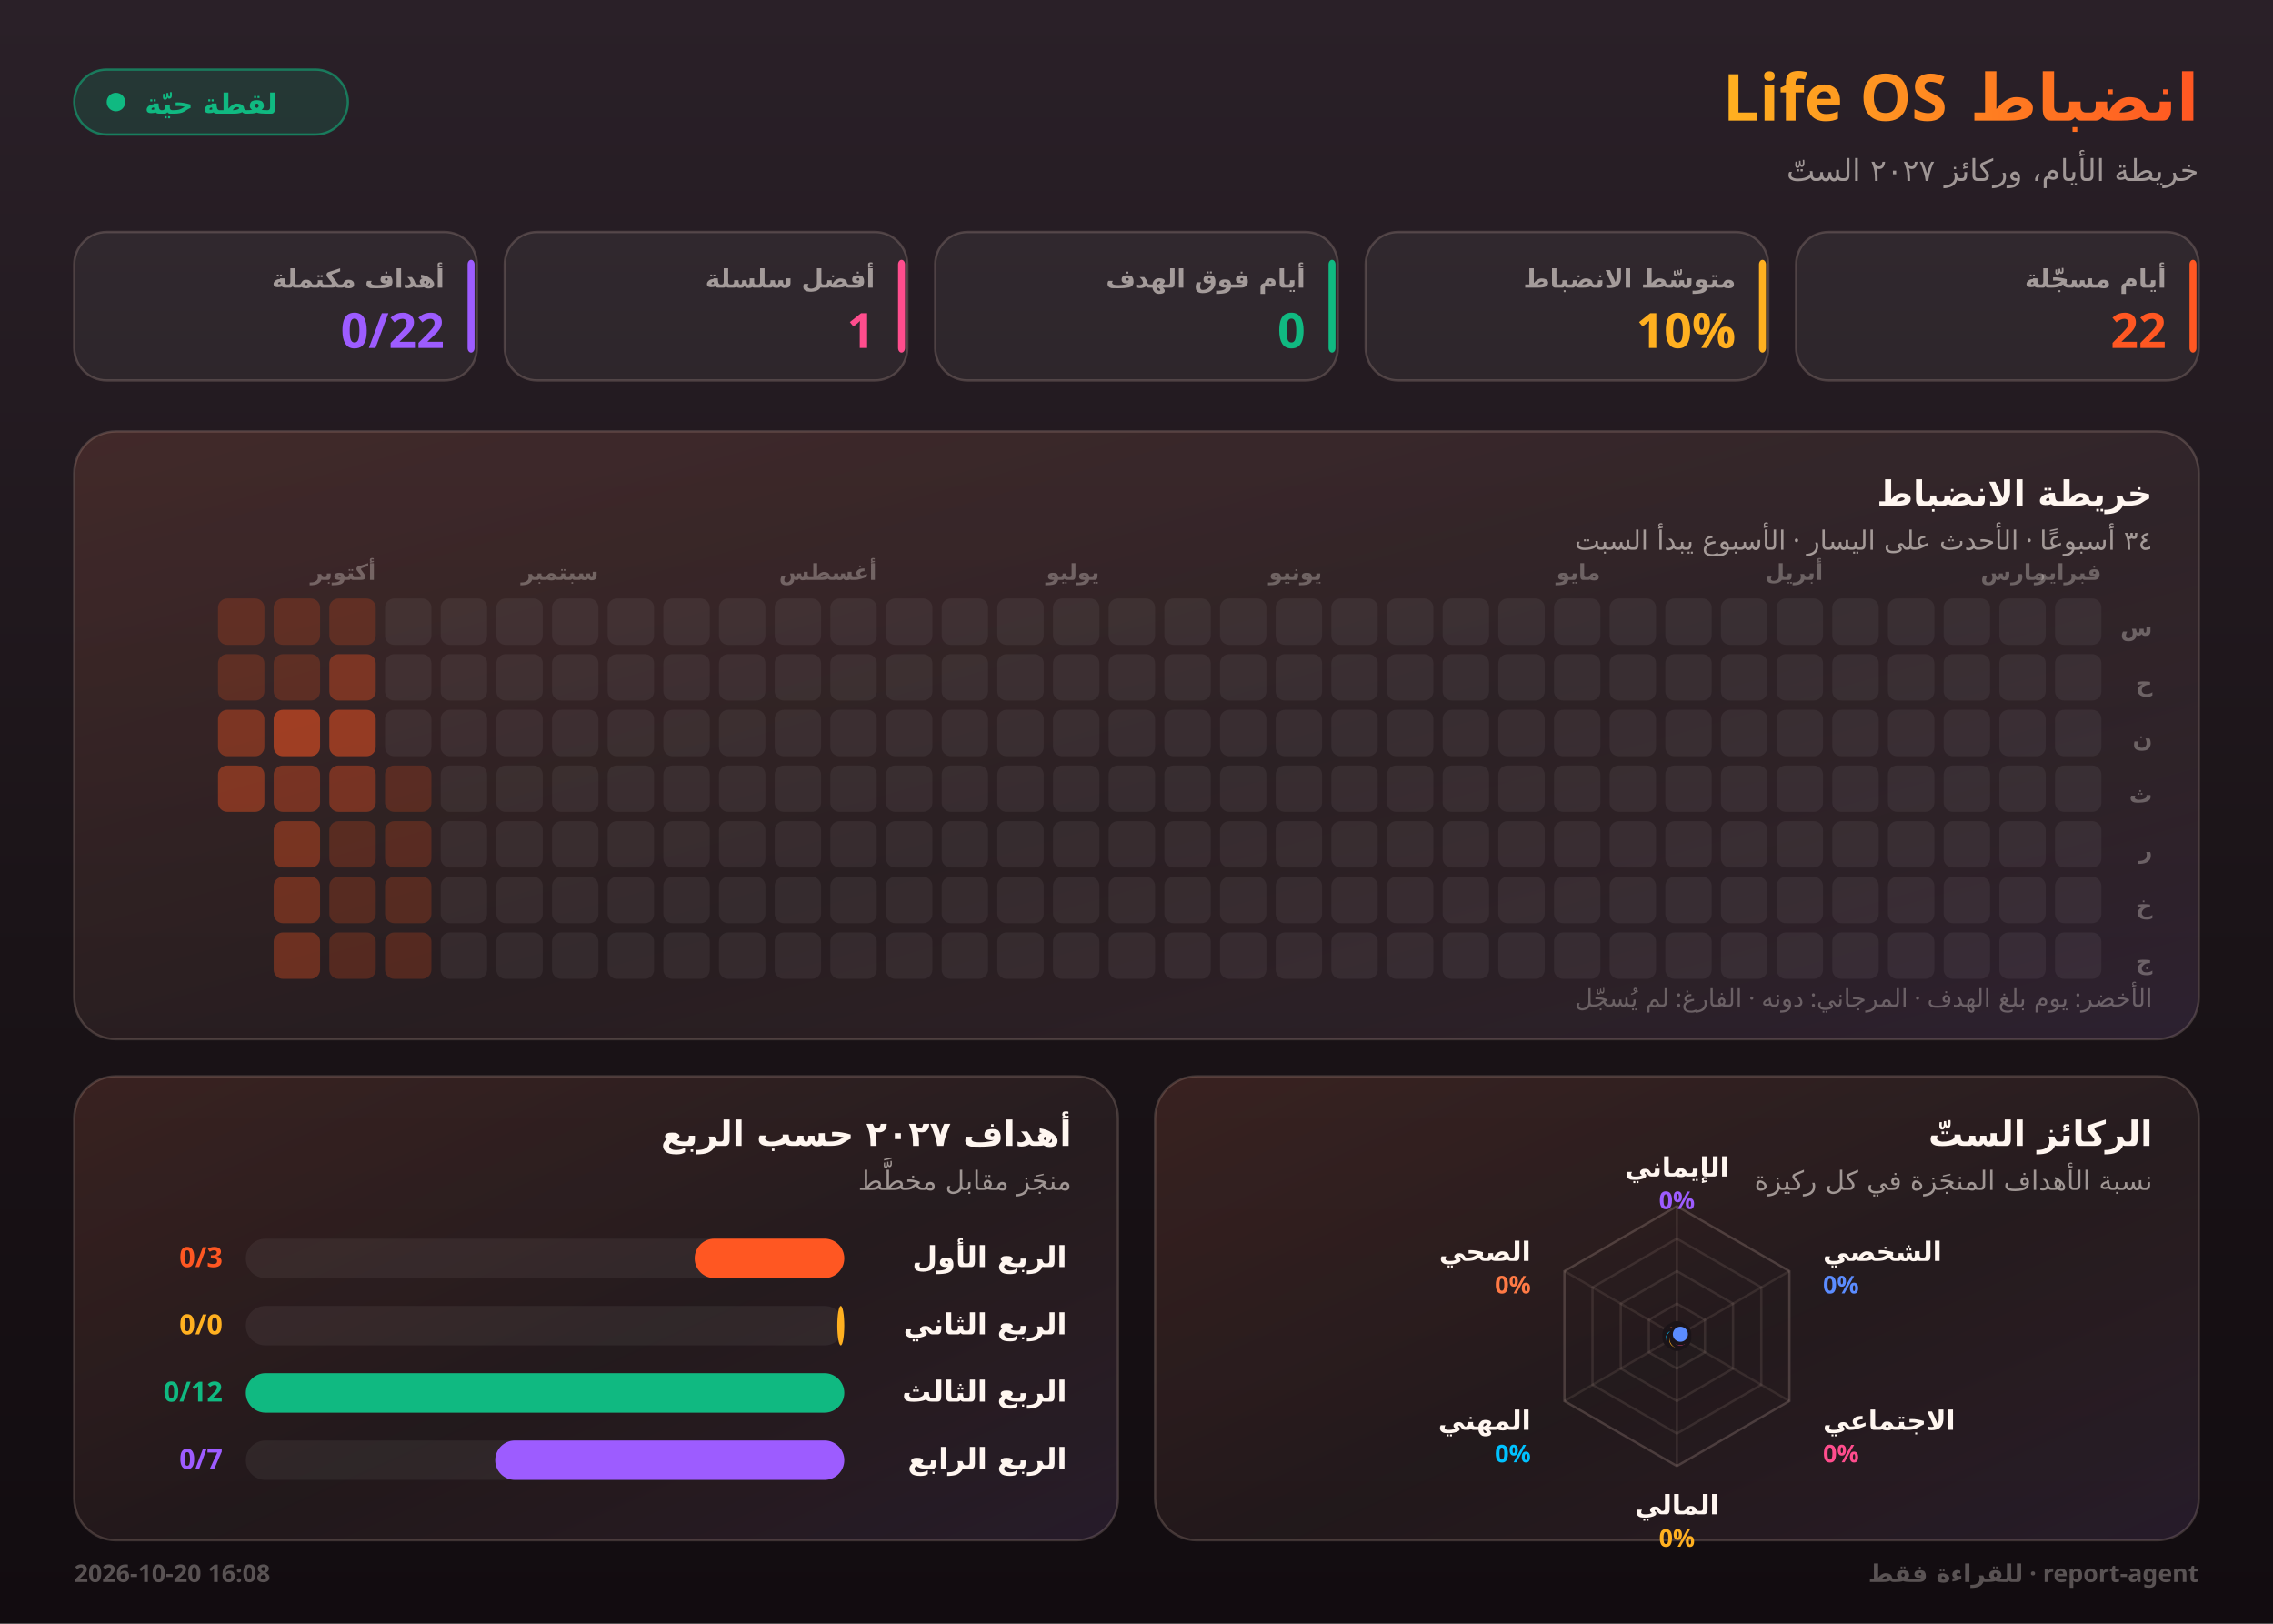
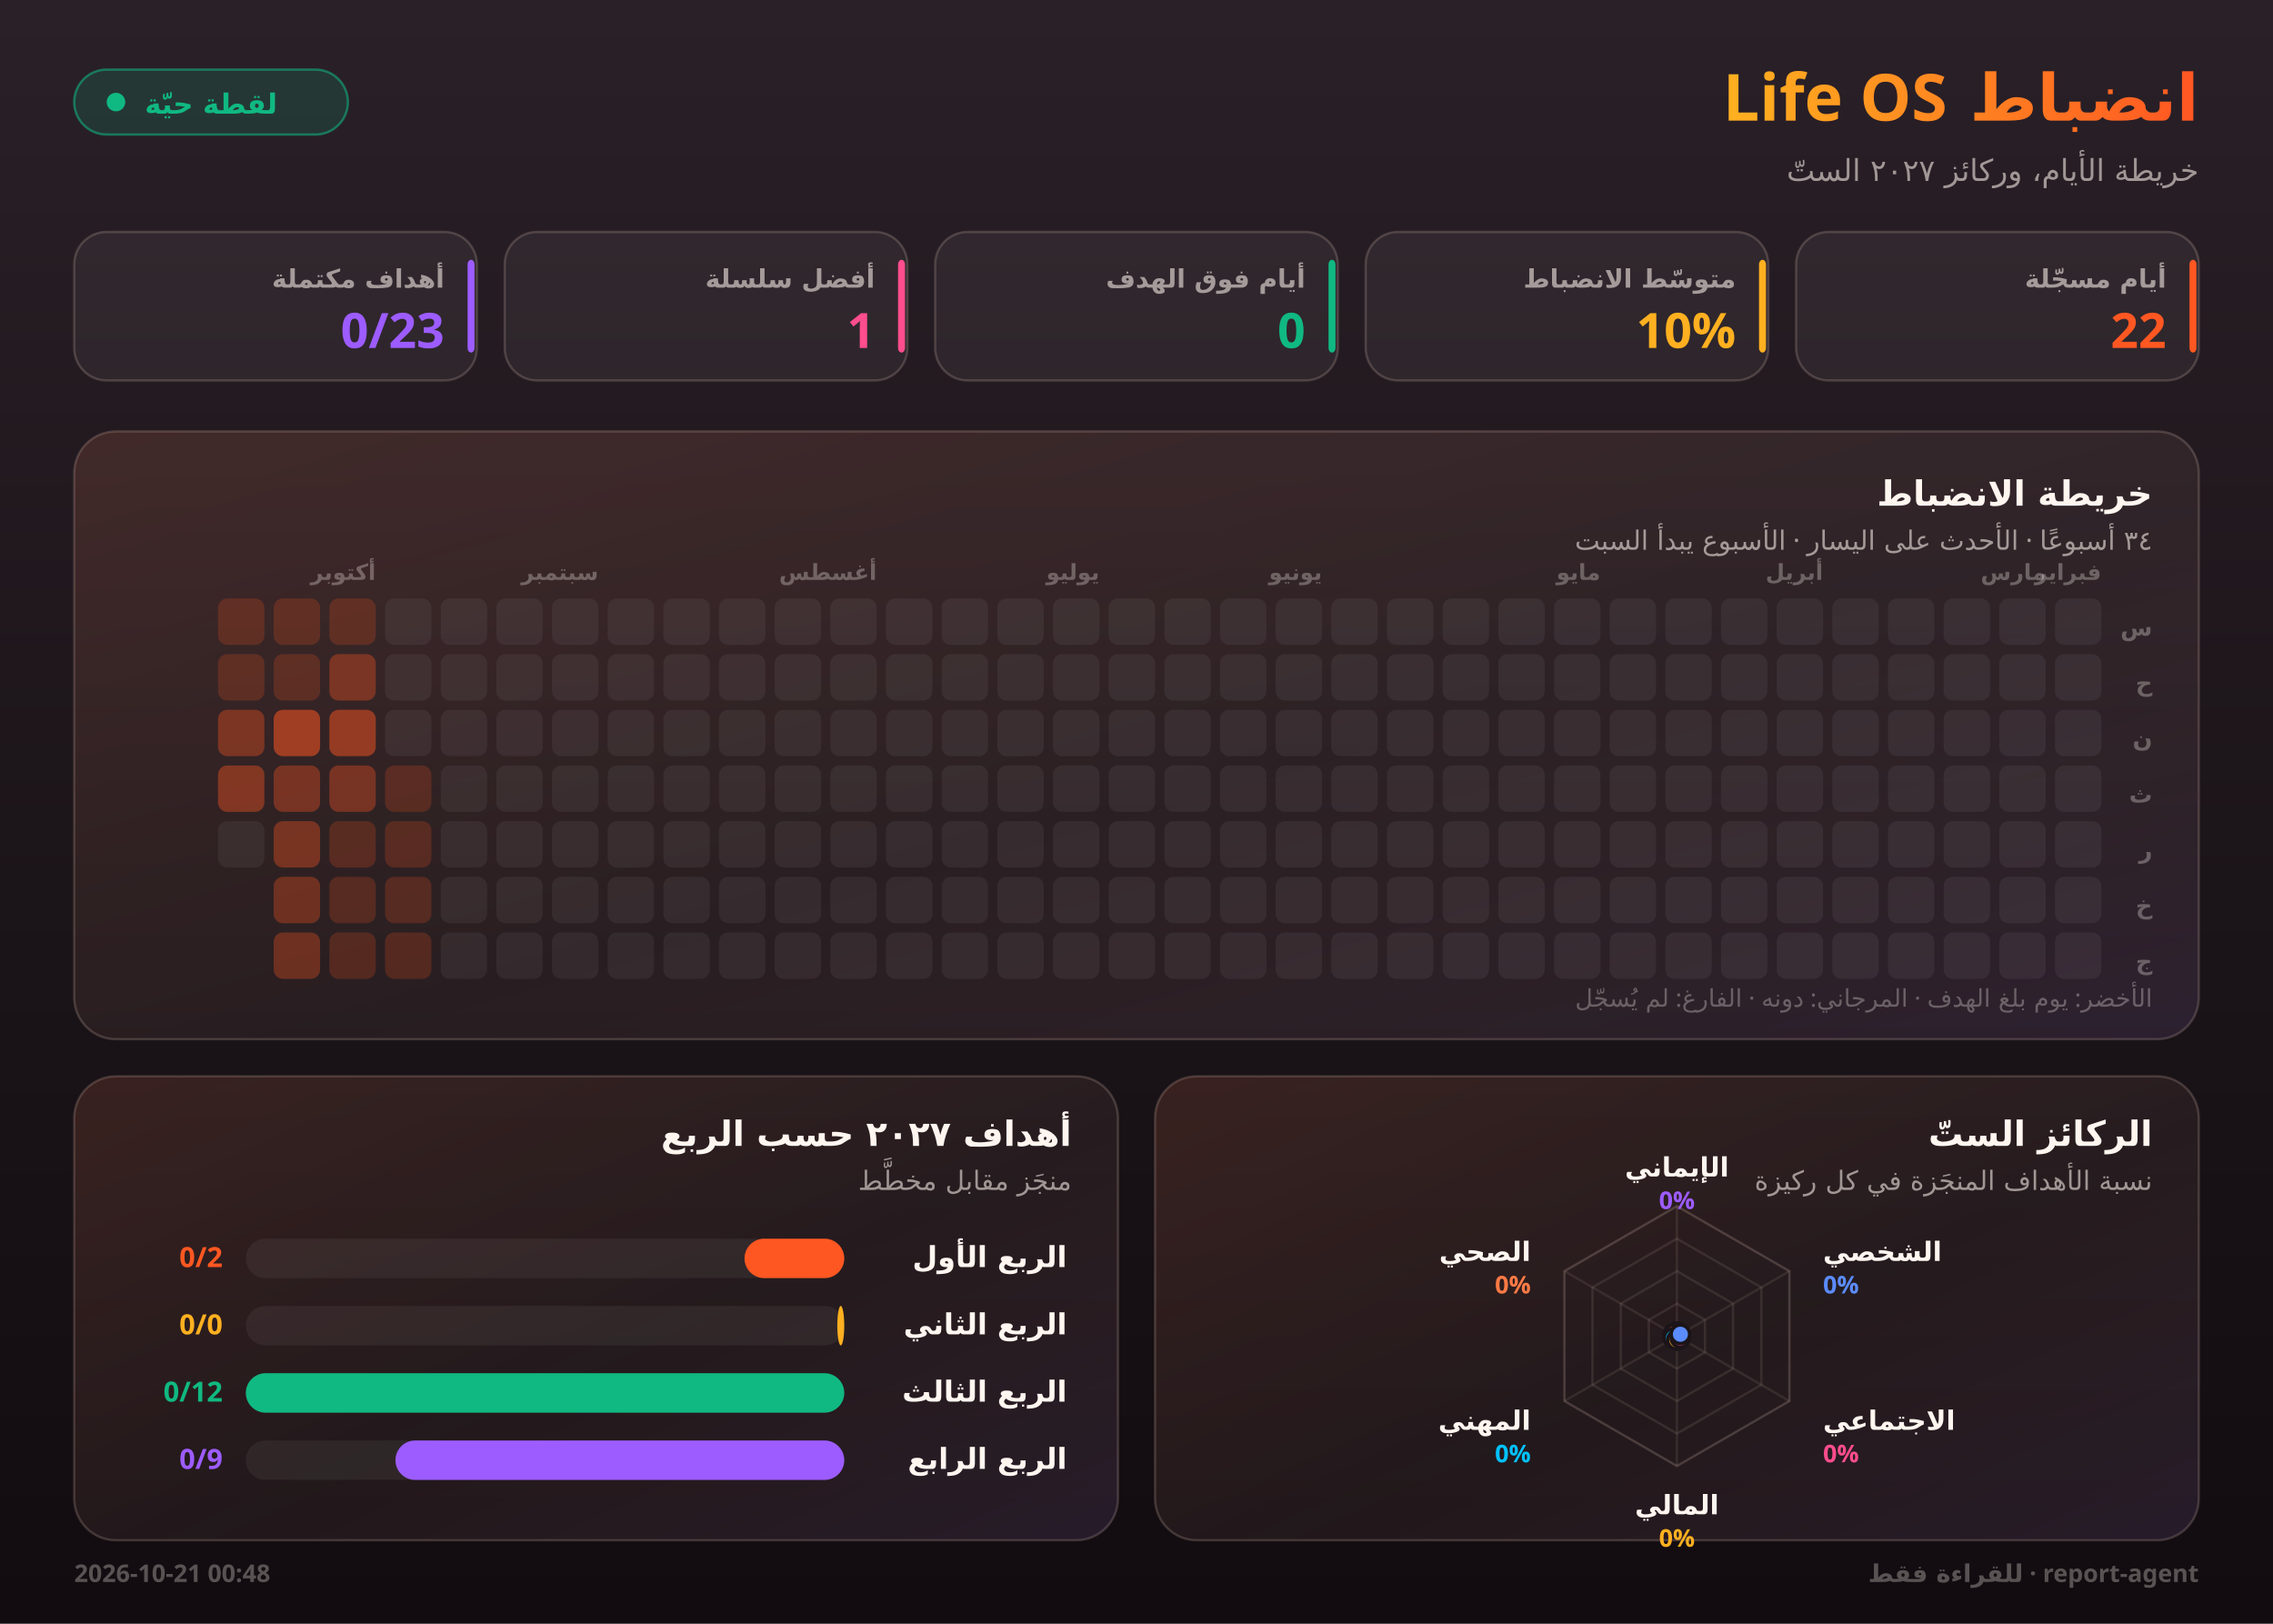
<svg xmlns="http://www.w3.org/2000/svg" width="980" height="700" viewBox="0 0 980 700" font-family="Tajawal, Cairo, 'Segoe UI', system-ui, sans-serif">
  <defs>
    <linearGradient id="sky" x1="0" y1="0" x2="0" y2="1">
      <stop offset="0%" stop-color="#2A2028" />
      <stop offset="55%" stop-color="#1B1418" />
      <stop offset="100%" stop-color="#120C10" />
    </linearGradient>
    <linearGradient id="sheen" x1="0" y1="0" x2="1" y2="1">
      <stop offset="0%" stop-color="#FF5722" stop-opacity="0.10" />
      <stop offset="55%" stop-color="#FF5722" stop-opacity="0.02" />
      <stop offset="100%" stop-color="#9D5CFF" stop-opacity="0.07" />
    </linearGradient>
    <linearGradient id="title" x1="1" y1="0" x2="0" y2="0">
      <stop offset="0%" stop-color="#FF5722" />
      <stop offset="100%" stop-color="#FFB020" />
    </linearGradient>
  </defs>
  <rect width="980" height="700" fill="url(#sky)" />
  <text x="948" y="52" fill="url(#title)" font-size="28" font-weight="800" text-anchor="start" style="direction:rtl;unicode-bidi:isolate">انضباط Life OS</text>
  <text x="948" y="78" fill="rgba(255,246,240,0.56)" font-size="13" font-weight="500" text-anchor="start" style="direction:rtl;unicode-bidi:isolate">خريطة الأيام، وركائز ٢٠٢٧ الستّ</text>
  <rect x="32" y="30" width="118" height="28" rx="14" fill="#10B981" fill-opacity="0.16" stroke="#10B981" stroke-opacity="0.55" />
  <circle cx="50" cy="44" r="4" fill="#10B981" />
  <text x="91" y="49" fill="#10B981" font-size="12" font-weight="700" text-anchor="middle" style="direction:rtl;unicode-bidi:isolate">لقطة حيّة</text>
  <rect x="774.4" y="100" width="173.6" height="64" rx="14" fill="rgba(255,255,255,0.05)" stroke="rgba(255,225,210,0.18)" />
  <rect x="944" y="112" width="3" height="40" rx="2" fill="#FF5722" />
  <text x="934" y="124" fill="rgba(255,246,240,0.56)" font-size="11" font-weight="600" text-anchor="start" style="direction:rtl;unicode-bidi:isolate">أيام مسجّلة</text>
  <text x="934" y="150" fill="#FF5722" font-size="21" font-weight="800" text-anchor="end" style="direction:ltr;unicode-bidi:isolate">22</text>
  <rect x="588.8" y="100" width="173.6" height="64" rx="14" fill="rgba(255,255,255,0.05)" stroke="rgba(255,225,210,0.18)" />
  <rect x="758.4" y="112" width="3" height="40" rx="2" fill="#FFB020" />
  <text x="748.4" y="124" fill="rgba(255,246,240,0.56)" font-size="11" font-weight="600" text-anchor="start" style="direction:rtl;unicode-bidi:isolate">متوسّط الانضباط</text>
  <text x="748.4" y="150" fill="#FFB020" font-size="21" font-weight="800" text-anchor="end" style="direction:ltr;unicode-bidi:isolate">10%</text>
  <rect x="403.2" y="100" width="173.6" height="64" rx="14" fill="rgba(255,255,255,0.05)" stroke="rgba(255,225,210,0.18)" />
  <rect x="572.8" y="112" width="3" height="40" rx="2" fill="#10B981" />
  <text x="562.8" y="124" fill="rgba(255,246,240,0.56)" font-size="11" font-weight="600" text-anchor="start" style="direction:rtl;unicode-bidi:isolate">أيام فوق الهدف</text>
  <text x="562.8" y="150" fill="#10B981" font-size="21" font-weight="800" text-anchor="end" style="direction:ltr;unicode-bidi:isolate">0</text>
  <rect x="217.6" y="100" width="173.6" height="64" rx="14" fill="rgba(255,255,255,0.05)" stroke="rgba(255,225,210,0.18)" />
  <rect x="387.2" y="112" width="3" height="40" rx="2" fill="#FF4D8D" />
  <text x="377.2" y="124" fill="rgba(255,246,240,0.56)" font-size="11" font-weight="600" text-anchor="start" style="direction:rtl;unicode-bidi:isolate">أفضل سلسلة</text>
  <text x="377.2" y="150" fill="#FF4D8D" font-size="21" font-weight="800" text-anchor="end" style="direction:ltr;unicode-bidi:isolate">1</text>
  <rect x="32" y="100" width="173.6" height="64" rx="14" fill="rgba(255,255,255,0.05)" stroke="rgba(255,225,210,0.18)" />
  <rect x="201.6" y="112" width="3" height="40" rx="2" fill="#9D5CFF" />
  <text x="191.6" y="124" fill="rgba(255,246,240,0.56)" font-size="11" font-weight="600" text-anchor="start" style="direction:rtl;unicode-bidi:isolate">أهداف مكتملة</text>
-   <text x="191.6" y="150" fill="#9D5CFF" font-size="21" font-weight="800" text-anchor="end" style="direction:ltr;unicode-bidi:isolate">0/22</text>
+   <text x="191.6" y="150" fill="#9D5CFF" font-size="21" font-weight="800" text-anchor="end" style="direction:ltr;unicode-bidi:isolate">0/23</text>
  <g>
    <rect x="32" y="186" width="916" height="262" rx="18" fill="rgba(255,255,255,0.045)" stroke="rgba(255,225,210,0.18)" />
    <rect x="32" y="186" width="916" height="262" rx="18" fill="url(#sheen)" />
  </g>
  <text x="928" y="218" fill="#FFF6F0" font-size="15" font-weight="700" text-anchor="start" style="direction:rtl;unicode-bidi:isolate">خريطة الانضباط</text>
  <text x="928" y="237" fill="rgba(255,246,240,0.56)" font-size="11.5" font-weight="500" text-anchor="start" style="direction:rtl;unicode-bidi:isolate">٣٤ أسبوعًا · الأحدث على اليسار · الأسبوع يبدأ السبت</text>
  <text x="928" y="274" fill="rgba(255,246,240,0.30)" font-size="10" font-weight="600" text-anchor="start" style="direction:rtl;unicode-bidi:isolate">س</text>
  <text x="928" y="298" fill="rgba(255,246,240,0.30)" font-size="10" font-weight="600" text-anchor="start" style="direction:rtl;unicode-bidi:isolate">ح</text>
  <text x="928" y="322" fill="rgba(255,246,240,0.30)" font-size="10" font-weight="600" text-anchor="start" style="direction:rtl;unicode-bidi:isolate">ن</text>
  <text x="928" y="346" fill="rgba(255,246,240,0.30)" font-size="10" font-weight="600" text-anchor="start" style="direction:rtl;unicode-bidi:isolate">ث</text>
  <text x="928" y="370" fill="rgba(255,246,240,0.30)" font-size="10" font-weight="600" text-anchor="start" style="direction:rtl;unicode-bidi:isolate">ر</text>
  <text x="928" y="394" fill="rgba(255,246,240,0.30)" font-size="10" font-weight="600" text-anchor="start" style="direction:rtl;unicode-bidi:isolate">خ</text>
  <text x="928" y="418" fill="rgba(255,246,240,0.30)" font-size="10" font-weight="600" text-anchor="start" style="direction:rtl;unicode-bidi:isolate">ج</text>
  <text x="906" y="250" fill="rgba(255,246,240,0.30)" font-size="9.5" font-weight="600" text-anchor="start" style="direction:rtl;unicode-bidi:isolate">فبراير</text>
  <rect x="886" y="258" width="20" height="20" rx="4" fill="rgba(255,255,255,0.055)" fill-opacity="1.00" />
  <rect x="886" y="282" width="20" height="20" rx="4" fill="rgba(255,255,255,0.055)" fill-opacity="1.00" />
  <rect x="886" y="306" width="20" height="20" rx="4" fill="rgba(255,255,255,0.055)" fill-opacity="1.00" />
  <rect x="886" y="330" width="20" height="20" rx="4" fill="rgba(255,255,255,0.055)" fill-opacity="1.00" />
  <rect x="886" y="354" width="20" height="20" rx="4" fill="rgba(255,255,255,0.055)" fill-opacity="1.00" />
  <rect x="886" y="378" width="20" height="20" rx="4" fill="rgba(255,255,255,0.055)" fill-opacity="1.00" />
  <rect x="886" y="402" width="20" height="20" rx="4" fill="rgba(255,255,255,0.055)" fill-opacity="1.00" />
  <text x="882" y="250" fill="rgba(255,246,240,0.30)" font-size="9.5" font-weight="600" text-anchor="start" style="direction:rtl;unicode-bidi:isolate">مارس</text>
  <rect x="862" y="258" width="20" height="20" rx="4" fill="rgba(255,255,255,0.055)" fill-opacity="1.00" />
  <rect x="862" y="282" width="20" height="20" rx="4" fill="rgba(255,255,255,0.055)" fill-opacity="1.00" />
  <rect x="862" y="306" width="20" height="20" rx="4" fill="rgba(255,255,255,0.055)" fill-opacity="1.00" />
  <rect x="862" y="330" width="20" height="20" rx="4" fill="rgba(255,255,255,0.055)" fill-opacity="1.00" />
  <rect x="862" y="354" width="20" height="20" rx="4" fill="rgba(255,255,255,0.055)" fill-opacity="1.00" />
  <rect x="862" y="378" width="20" height="20" rx="4" fill="rgba(255,255,255,0.055)" fill-opacity="1.00" />
  <rect x="862" y="402" width="20" height="20" rx="4" fill="rgba(255,255,255,0.055)" fill-opacity="1.00" />
  <rect x="838" y="258" width="20" height="20" rx="4" fill="rgba(255,255,255,0.055)" fill-opacity="1.00" />
  <rect x="838" y="282" width="20" height="20" rx="4" fill="rgba(255,255,255,0.055)" fill-opacity="1.00" />
  <rect x="838" y="306" width="20" height="20" rx="4" fill="rgba(255,255,255,0.055)" fill-opacity="1.00" />
  <rect x="838" y="330" width="20" height="20" rx="4" fill="rgba(255,255,255,0.055)" fill-opacity="1.00" />
  <rect x="838" y="354" width="20" height="20" rx="4" fill="rgba(255,255,255,0.055)" fill-opacity="1.00" />
  <rect x="838" y="378" width="20" height="20" rx="4" fill="rgba(255,255,255,0.055)" fill-opacity="1.00" />
  <rect x="838" y="402" width="20" height="20" rx="4" fill="rgba(255,255,255,0.055)" fill-opacity="1.00" />
  <rect x="814" y="258" width="20" height="20" rx="4" fill="rgba(255,255,255,0.055)" fill-opacity="1.00" />
  <rect x="814" y="282" width="20" height="20" rx="4" fill="rgba(255,255,255,0.055)" fill-opacity="1.00" />
  <rect x="814" y="306" width="20" height="20" rx="4" fill="rgba(255,255,255,0.055)" fill-opacity="1.00" />
  <rect x="814" y="330" width="20" height="20" rx="4" fill="rgba(255,255,255,0.055)" fill-opacity="1.00" />
  <rect x="814" y="354" width="20" height="20" rx="4" fill="rgba(255,255,255,0.055)" fill-opacity="1.00" />
  <rect x="814" y="378" width="20" height="20" rx="4" fill="rgba(255,255,255,0.055)" fill-opacity="1.00" />
  <rect x="814" y="402" width="20" height="20" rx="4" fill="rgba(255,255,255,0.055)" fill-opacity="1.00" />
  <rect x="790" y="258" width="20" height="20" rx="4" fill="rgba(255,255,255,0.055)" fill-opacity="1.00" />
  <rect x="790" y="282" width="20" height="20" rx="4" fill="rgba(255,255,255,0.055)" fill-opacity="1.00" />
  <rect x="790" y="306" width="20" height="20" rx="4" fill="rgba(255,255,255,0.055)" fill-opacity="1.00" />
  <rect x="790" y="330" width="20" height="20" rx="4" fill="rgba(255,255,255,0.055)" fill-opacity="1.00" />
  <rect x="790" y="354" width="20" height="20" rx="4" fill="rgba(255,255,255,0.055)" fill-opacity="1.00" />
  <rect x="790" y="378" width="20" height="20" rx="4" fill="rgba(255,255,255,0.055)" fill-opacity="1.00" />
  <rect x="790" y="402" width="20" height="20" rx="4" fill="rgba(255,255,255,0.055)" fill-opacity="1.00" />
  <text x="786" y="250" fill="rgba(255,246,240,0.30)" font-size="9.5" font-weight="600" text-anchor="start" style="direction:rtl;unicode-bidi:isolate">أبريل</text>
  <rect x="766" y="258" width="20" height="20" rx="4" fill="rgba(255,255,255,0.055)" fill-opacity="1.00" />
  <rect x="766" y="282" width="20" height="20" rx="4" fill="rgba(255,255,255,0.055)" fill-opacity="1.00" />
  <rect x="766" y="306" width="20" height="20" rx="4" fill="rgba(255,255,255,0.055)" fill-opacity="1.00" />
  <rect x="766" y="330" width="20" height="20" rx="4" fill="rgba(255,255,255,0.055)" fill-opacity="1.00" />
  <rect x="766" y="354" width="20" height="20" rx="4" fill="rgba(255,255,255,0.055)" fill-opacity="1.00" />
  <rect x="766" y="378" width="20" height="20" rx="4" fill="rgba(255,255,255,0.055)" fill-opacity="1.00" />
  <rect x="766" y="402" width="20" height="20" rx="4" fill="rgba(255,255,255,0.055)" fill-opacity="1.00" />
  <rect x="742" y="258" width="20" height="20" rx="4" fill="rgba(255,255,255,0.055)" fill-opacity="1.00" />
  <rect x="742" y="282" width="20" height="20" rx="4" fill="rgba(255,255,255,0.055)" fill-opacity="1.00" />
  <rect x="742" y="306" width="20" height="20" rx="4" fill="rgba(255,255,255,0.055)" fill-opacity="1.00" />
  <rect x="742" y="330" width="20" height="20" rx="4" fill="rgba(255,255,255,0.055)" fill-opacity="1.00" />
  <rect x="742" y="354" width="20" height="20" rx="4" fill="rgba(255,255,255,0.055)" fill-opacity="1.00" />
  <rect x="742" y="378" width="20" height="20" rx="4" fill="rgba(255,255,255,0.055)" fill-opacity="1.00" />
  <rect x="742" y="402" width="20" height="20" rx="4" fill="rgba(255,255,255,0.055)" fill-opacity="1.00" />
  <rect x="718" y="258" width="20" height="20" rx="4" fill="rgba(255,255,255,0.055)" fill-opacity="1.00" />
  <rect x="718" y="282" width="20" height="20" rx="4" fill="rgba(255,255,255,0.055)" fill-opacity="1.00" />
  <rect x="718" y="306" width="20" height="20" rx="4" fill="rgba(255,255,255,0.055)" fill-opacity="1.00" />
  <rect x="718" y="330" width="20" height="20" rx="4" fill="rgba(255,255,255,0.055)" fill-opacity="1.00" />
  <rect x="718" y="354" width="20" height="20" rx="4" fill="rgba(255,255,255,0.055)" fill-opacity="1.00" />
  <rect x="718" y="378" width="20" height="20" rx="4" fill="rgba(255,255,255,0.055)" fill-opacity="1.00" />
  <rect x="718" y="402" width="20" height="20" rx="4" fill="rgba(255,255,255,0.055)" fill-opacity="1.00" />
  <rect x="694" y="258" width="20" height="20" rx="4" fill="rgba(255,255,255,0.055)" fill-opacity="1.00" />
  <rect x="694" y="282" width="20" height="20" rx="4" fill="rgba(255,255,255,0.055)" fill-opacity="1.00" />
  <rect x="694" y="306" width="20" height="20" rx="4" fill="rgba(255,255,255,0.055)" fill-opacity="1.00" />
  <rect x="694" y="330" width="20" height="20" rx="4" fill="rgba(255,255,255,0.055)" fill-opacity="1.00" />
  <rect x="694" y="354" width="20" height="20" rx="4" fill="rgba(255,255,255,0.055)" fill-opacity="1.00" />
  <rect x="694" y="378" width="20" height="20" rx="4" fill="rgba(255,255,255,0.055)" fill-opacity="1.00" />
  <rect x="694" y="402" width="20" height="20" rx="4" fill="rgba(255,255,255,0.055)" fill-opacity="1.00" />
  <text x="690" y="250" fill="rgba(255,246,240,0.30)" font-size="9.5" font-weight="600" text-anchor="start" style="direction:rtl;unicode-bidi:isolate">مايو</text>
  <rect x="670" y="258" width="20" height="20" rx="4" fill="rgba(255,255,255,0.055)" fill-opacity="1.00" />
  <rect x="670" y="282" width="20" height="20" rx="4" fill="rgba(255,255,255,0.055)" fill-opacity="1.00" />
  <rect x="670" y="306" width="20" height="20" rx="4" fill="rgba(255,255,255,0.055)" fill-opacity="1.00" />
  <rect x="670" y="330" width="20" height="20" rx="4" fill="rgba(255,255,255,0.055)" fill-opacity="1.00" />
  <rect x="670" y="354" width="20" height="20" rx="4" fill="rgba(255,255,255,0.055)" fill-opacity="1.00" />
  <rect x="670" y="378" width="20" height="20" rx="4" fill="rgba(255,255,255,0.055)" fill-opacity="1.00" />
  <rect x="670" y="402" width="20" height="20" rx="4" fill="rgba(255,255,255,0.055)" fill-opacity="1.00" />
  <rect x="646" y="258" width="20" height="20" rx="4" fill="rgba(255,255,255,0.055)" fill-opacity="1.00" />
  <rect x="646" y="282" width="20" height="20" rx="4" fill="rgba(255,255,255,0.055)" fill-opacity="1.00" />
  <rect x="646" y="306" width="20" height="20" rx="4" fill="rgba(255,255,255,0.055)" fill-opacity="1.00" />
  <rect x="646" y="330" width="20" height="20" rx="4" fill="rgba(255,255,255,0.055)" fill-opacity="1.00" />
  <rect x="646" y="354" width="20" height="20" rx="4" fill="rgba(255,255,255,0.055)" fill-opacity="1.00" />
  <rect x="646" y="378" width="20" height="20" rx="4" fill="rgba(255,255,255,0.055)" fill-opacity="1.00" />
  <rect x="646" y="402" width="20" height="20" rx="4" fill="rgba(255,255,255,0.055)" fill-opacity="1.00" />
  <rect x="622" y="258" width="20" height="20" rx="4" fill="rgba(255,255,255,0.055)" fill-opacity="1.00" />
  <rect x="622" y="282" width="20" height="20" rx="4" fill="rgba(255,255,255,0.055)" fill-opacity="1.00" />
  <rect x="622" y="306" width="20" height="20" rx="4" fill="rgba(255,255,255,0.055)" fill-opacity="1.00" />
  <rect x="622" y="330" width="20" height="20" rx="4" fill="rgba(255,255,255,0.055)" fill-opacity="1.00" />
  <rect x="622" y="354" width="20" height="20" rx="4" fill="rgba(255,255,255,0.055)" fill-opacity="1.00" />
  <rect x="622" y="378" width="20" height="20" rx="4" fill="rgba(255,255,255,0.055)" fill-opacity="1.00" />
  <rect x="622" y="402" width="20" height="20" rx="4" fill="rgba(255,255,255,0.055)" fill-opacity="1.00" />
  <rect x="598" y="258" width="20" height="20" rx="4" fill="rgba(255,255,255,0.055)" fill-opacity="1.00" />
  <rect x="598" y="282" width="20" height="20" rx="4" fill="rgba(255,255,255,0.055)" fill-opacity="1.00" />
  <rect x="598" y="306" width="20" height="20" rx="4" fill="rgba(255,255,255,0.055)" fill-opacity="1.00" />
  <rect x="598" y="330" width="20" height="20" rx="4" fill="rgba(255,255,255,0.055)" fill-opacity="1.00" />
  <rect x="598" y="354" width="20" height="20" rx="4" fill="rgba(255,255,255,0.055)" fill-opacity="1.00" />
  <rect x="598" y="378" width="20" height="20" rx="4" fill="rgba(255,255,255,0.055)" fill-opacity="1.00" />
  <rect x="598" y="402" width="20" height="20" rx="4" fill="rgba(255,255,255,0.055)" fill-opacity="1.00" />
  <rect x="574" y="258" width="20" height="20" rx="4" fill="rgba(255,255,255,0.055)" fill-opacity="1.00" />
  <rect x="574" y="282" width="20" height="20" rx="4" fill="rgba(255,255,255,0.055)" fill-opacity="1.00" />
  <rect x="574" y="306" width="20" height="20" rx="4" fill="rgba(255,255,255,0.055)" fill-opacity="1.00" />
  <rect x="574" y="330" width="20" height="20" rx="4" fill="rgba(255,255,255,0.055)" fill-opacity="1.00" />
  <rect x="574" y="354" width="20" height="20" rx="4" fill="rgba(255,255,255,0.055)" fill-opacity="1.00" />
  <rect x="574" y="378" width="20" height="20" rx="4" fill="rgba(255,255,255,0.055)" fill-opacity="1.00" />
  <rect x="574" y="402" width="20" height="20" rx="4" fill="rgba(255,255,255,0.055)" fill-opacity="1.00" />
  <text x="570" y="250" fill="rgba(255,246,240,0.30)" font-size="9.5" font-weight="600" text-anchor="start" style="direction:rtl;unicode-bidi:isolate">يونيو</text>
  <rect x="550" y="258" width="20" height="20" rx="4" fill="rgba(255,255,255,0.055)" fill-opacity="1.00" />
  <rect x="550" y="282" width="20" height="20" rx="4" fill="rgba(255,255,255,0.055)" fill-opacity="1.00" />
  <rect x="550" y="306" width="20" height="20" rx="4" fill="rgba(255,255,255,0.055)" fill-opacity="1.00" />
  <rect x="550" y="330" width="20" height="20" rx="4" fill="rgba(255,255,255,0.055)" fill-opacity="1.00" />
  <rect x="550" y="354" width="20" height="20" rx="4" fill="rgba(255,255,255,0.055)" fill-opacity="1.00" />
  <rect x="550" y="378" width="20" height="20" rx="4" fill="rgba(255,255,255,0.055)" fill-opacity="1.00" />
  <rect x="550" y="402" width="20" height="20" rx="4" fill="rgba(255,255,255,0.055)" fill-opacity="1.00" />
  <rect x="526" y="258" width="20" height="20" rx="4" fill="rgba(255,255,255,0.055)" fill-opacity="1.00" />
  <rect x="526" y="282" width="20" height="20" rx="4" fill="rgba(255,255,255,0.055)" fill-opacity="1.00" />
  <rect x="526" y="306" width="20" height="20" rx="4" fill="rgba(255,255,255,0.055)" fill-opacity="1.00" />
  <rect x="526" y="330" width="20" height="20" rx="4" fill="rgba(255,255,255,0.055)" fill-opacity="1.00" />
  <rect x="526" y="354" width="20" height="20" rx="4" fill="rgba(255,255,255,0.055)" fill-opacity="1.00" />
  <rect x="526" y="378" width="20" height="20" rx="4" fill="rgba(255,255,255,0.055)" fill-opacity="1.00" />
  <rect x="526" y="402" width="20" height="20" rx="4" fill="rgba(255,255,255,0.055)" fill-opacity="1.00" />
  <rect x="502" y="258" width="20" height="20" rx="4" fill="rgba(255,255,255,0.055)" fill-opacity="1.00" />
  <rect x="502" y="282" width="20" height="20" rx="4" fill="rgba(255,255,255,0.055)" fill-opacity="1.00" />
  <rect x="502" y="306" width="20" height="20" rx="4" fill="rgba(255,255,255,0.055)" fill-opacity="1.00" />
  <rect x="502" y="330" width="20" height="20" rx="4" fill="rgba(255,255,255,0.055)" fill-opacity="1.00" />
  <rect x="502" y="354" width="20" height="20" rx="4" fill="rgba(255,255,255,0.055)" fill-opacity="1.00" />
  <rect x="502" y="378" width="20" height="20" rx="4" fill="rgba(255,255,255,0.055)" fill-opacity="1.00" />
  <rect x="502" y="402" width="20" height="20" rx="4" fill="rgba(255,255,255,0.055)" fill-opacity="1.00" />
  <rect x="478" y="258" width="20" height="20" rx="4" fill="rgba(255,255,255,0.055)" fill-opacity="1.00" />
  <rect x="478" y="282" width="20" height="20" rx="4" fill="rgba(255,255,255,0.055)" fill-opacity="1.00" />
  <rect x="478" y="306" width="20" height="20" rx="4" fill="rgba(255,255,255,0.055)" fill-opacity="1.00" />
  <rect x="478" y="330" width="20" height="20" rx="4" fill="rgba(255,255,255,0.055)" fill-opacity="1.00" />
  <rect x="478" y="354" width="20" height="20" rx="4" fill="rgba(255,255,255,0.055)" fill-opacity="1.00" />
  <rect x="478" y="378" width="20" height="20" rx="4" fill="rgba(255,255,255,0.055)" fill-opacity="1.00" />
  <rect x="478" y="402" width="20" height="20" rx="4" fill="rgba(255,255,255,0.055)" fill-opacity="1.00" />
  <text x="474" y="250" fill="rgba(255,246,240,0.30)" font-size="9.5" font-weight="600" text-anchor="start" style="direction:rtl;unicode-bidi:isolate">يوليو</text>
  <rect x="454" y="258" width="20" height="20" rx="4" fill="rgba(255,255,255,0.055)" fill-opacity="1.00" />
  <rect x="454" y="282" width="20" height="20" rx="4" fill="rgba(255,255,255,0.055)" fill-opacity="1.00" />
  <rect x="454" y="306" width="20" height="20" rx="4" fill="rgba(255,255,255,0.055)" fill-opacity="1.00" />
  <rect x="454" y="330" width="20" height="20" rx="4" fill="rgba(255,255,255,0.055)" fill-opacity="1.00" />
  <rect x="454" y="354" width="20" height="20" rx="4" fill="rgba(255,255,255,0.055)" fill-opacity="1.00" />
  <rect x="454" y="378" width="20" height="20" rx="4" fill="rgba(255,255,255,0.055)" fill-opacity="1.00" />
  <rect x="454" y="402" width="20" height="20" rx="4" fill="rgba(255,255,255,0.055)" fill-opacity="1.00" />
  <rect x="430" y="258" width="20" height="20" rx="4" fill="rgba(255,255,255,0.055)" fill-opacity="1.00" />
  <rect x="430" y="282" width="20" height="20" rx="4" fill="rgba(255,255,255,0.055)" fill-opacity="1.00" />
  <rect x="430" y="306" width="20" height="20" rx="4" fill="rgba(255,255,255,0.055)" fill-opacity="1.00" />
  <rect x="430" y="330" width="20" height="20" rx="4" fill="rgba(255,255,255,0.055)" fill-opacity="1.00" />
  <rect x="430" y="354" width="20" height="20" rx="4" fill="rgba(255,255,255,0.055)" fill-opacity="1.00" />
  <rect x="430" y="378" width="20" height="20" rx="4" fill="rgba(255,255,255,0.055)" fill-opacity="1.00" />
  <rect x="430" y="402" width="20" height="20" rx="4" fill="rgba(255,255,255,0.055)" fill-opacity="1.00" />
  <rect x="406" y="258" width="20" height="20" rx="4" fill="rgba(255,255,255,0.055)" fill-opacity="1.00" />
  <rect x="406" y="282" width="20" height="20" rx="4" fill="rgba(255,255,255,0.055)" fill-opacity="1.00" />
  <rect x="406" y="306" width="20" height="20" rx="4" fill="rgba(255,255,255,0.055)" fill-opacity="1.00" />
  <rect x="406" y="330" width="20" height="20" rx="4" fill="rgba(255,255,255,0.055)" fill-opacity="1.00" />
  <rect x="406" y="354" width="20" height="20" rx="4" fill="rgba(255,255,255,0.055)" fill-opacity="1.00" />
  <rect x="406" y="378" width="20" height="20" rx="4" fill="rgba(255,255,255,0.055)" fill-opacity="1.00" />
  <rect x="406" y="402" width="20" height="20" rx="4" fill="rgba(255,255,255,0.055)" fill-opacity="1.00" />
  <rect x="382" y="258" width="20" height="20" rx="4" fill="rgba(255,255,255,0.055)" fill-opacity="1.00" />
  <rect x="382" y="282" width="20" height="20" rx="4" fill="rgba(255,255,255,0.055)" fill-opacity="1.00" />
  <rect x="382" y="306" width="20" height="20" rx="4" fill="rgba(255,255,255,0.055)" fill-opacity="1.00" />
  <rect x="382" y="330" width="20" height="20" rx="4" fill="rgba(255,255,255,0.055)" fill-opacity="1.00" />
  <rect x="382" y="354" width="20" height="20" rx="4" fill="rgba(255,255,255,0.055)" fill-opacity="1.00" />
  <rect x="382" y="378" width="20" height="20" rx="4" fill="rgba(255,255,255,0.055)" fill-opacity="1.00" />
  <rect x="382" y="402" width="20" height="20" rx="4" fill="rgba(255,255,255,0.055)" fill-opacity="1.00" />
  <text x="378" y="250" fill="rgba(255,246,240,0.30)" font-size="9.5" font-weight="600" text-anchor="start" style="direction:rtl;unicode-bidi:isolate">أغسطس</text>
  <rect x="358" y="258" width="20" height="20" rx="4" fill="rgba(255,255,255,0.055)" fill-opacity="1.00" />
  <rect x="358" y="282" width="20" height="20" rx="4" fill="rgba(255,255,255,0.055)" fill-opacity="1.00" />
  <rect x="358" y="306" width="20" height="20" rx="4" fill="rgba(255,255,255,0.055)" fill-opacity="1.00" />
  <rect x="358" y="330" width="20" height="20" rx="4" fill="rgba(255,255,255,0.055)" fill-opacity="1.00" />
  <rect x="358" y="354" width="20" height="20" rx="4" fill="rgba(255,255,255,0.055)" fill-opacity="1.00" />
  <rect x="358" y="378" width="20" height="20" rx="4" fill="rgba(255,255,255,0.055)" fill-opacity="1.00" />
  <rect x="358" y="402" width="20" height="20" rx="4" fill="rgba(255,255,255,0.055)" fill-opacity="1.00" />
  <rect x="334" y="258" width="20" height="20" rx="4" fill="rgba(255,255,255,0.055)" fill-opacity="1.00" />
  <rect x="334" y="282" width="20" height="20" rx="4" fill="rgba(255,255,255,0.055)" fill-opacity="1.00" />
  <rect x="334" y="306" width="20" height="20" rx="4" fill="rgba(255,255,255,0.055)" fill-opacity="1.00" />
  <rect x="334" y="330" width="20" height="20" rx="4" fill="rgba(255,255,255,0.055)" fill-opacity="1.00" />
  <rect x="334" y="354" width="20" height="20" rx="4" fill="rgba(255,255,255,0.055)" fill-opacity="1.00" />
  <rect x="334" y="378" width="20" height="20" rx="4" fill="rgba(255,255,255,0.055)" fill-opacity="1.00" />
  <rect x="334" y="402" width="20" height="20" rx="4" fill="rgba(255,255,255,0.055)" fill-opacity="1.00" />
  <rect x="310" y="258" width="20" height="20" rx="4" fill="rgba(255,255,255,0.055)" fill-opacity="1.00" />
  <rect x="310" y="282" width="20" height="20" rx="4" fill="rgba(255,255,255,0.055)" fill-opacity="1.00" />
  <rect x="310" y="306" width="20" height="20" rx="4" fill="rgba(255,255,255,0.055)" fill-opacity="1.00" />
  <rect x="310" y="330" width="20" height="20" rx="4" fill="rgba(255,255,255,0.055)" fill-opacity="1.00" />
  <rect x="310" y="354" width="20" height="20" rx="4" fill="rgba(255,255,255,0.055)" fill-opacity="1.00" />
  <rect x="310" y="378" width="20" height="20" rx="4" fill="rgba(255,255,255,0.055)" fill-opacity="1.00" />
  <rect x="310" y="402" width="20" height="20" rx="4" fill="rgba(255,255,255,0.055)" fill-opacity="1.00" />
  <rect x="286" y="258" width="20" height="20" rx="4" fill="rgba(255,255,255,0.055)" fill-opacity="1.00" />
  <rect x="286" y="282" width="20" height="20" rx="4" fill="rgba(255,255,255,0.055)" fill-opacity="1.00" />
  <rect x="286" y="306" width="20" height="20" rx="4" fill="rgba(255,255,255,0.055)" fill-opacity="1.00" />
  <rect x="286" y="330" width="20" height="20" rx="4" fill="rgba(255,255,255,0.055)" fill-opacity="1.00" />
  <rect x="286" y="354" width="20" height="20" rx="4" fill="rgba(255,255,255,0.055)" fill-opacity="1.00" />
  <rect x="286" y="378" width="20" height="20" rx="4" fill="rgba(255,255,255,0.055)" fill-opacity="1.00" />
  <rect x="286" y="402" width="20" height="20" rx="4" fill="rgba(255,255,255,0.055)" fill-opacity="1.00" />
  <rect x="262" y="258" width="20" height="20" rx="4" fill="rgba(255,255,255,0.055)" fill-opacity="1.00" />
  <rect x="262" y="282" width="20" height="20" rx="4" fill="rgba(255,255,255,0.055)" fill-opacity="1.00" />
  <rect x="262" y="306" width="20" height="20" rx="4" fill="rgba(255,255,255,0.055)" fill-opacity="1.00" />
  <rect x="262" y="330" width="20" height="20" rx="4" fill="rgba(255,255,255,0.055)" fill-opacity="1.00" />
  <rect x="262" y="354" width="20" height="20" rx="4" fill="rgba(255,255,255,0.055)" fill-opacity="1.00" />
  <rect x="262" y="378" width="20" height="20" rx="4" fill="rgba(255,255,255,0.055)" fill-opacity="1.00" />
  <rect x="262" y="402" width="20" height="20" rx="4" fill="rgba(255,255,255,0.055)" fill-opacity="1.00" />
  <text x="258" y="250" fill="rgba(255,246,240,0.30)" font-size="9.5" font-weight="600" text-anchor="start" style="direction:rtl;unicode-bidi:isolate">سبتمبر</text>
  <rect x="238" y="258" width="20" height="20" rx="4" fill="rgba(255,255,255,0.055)" fill-opacity="1.00" />
  <rect x="238" y="282" width="20" height="20" rx="4" fill="rgba(255,255,255,0.055)" fill-opacity="1.00" />
  <rect x="238" y="306" width="20" height="20" rx="4" fill="rgba(255,255,255,0.055)" fill-opacity="1.00" />
  <rect x="238" y="330" width="20" height="20" rx="4" fill="rgba(255,255,255,0.055)" fill-opacity="1.00" />
  <rect x="238" y="354" width="20" height="20" rx="4" fill="rgba(255,255,255,0.055)" fill-opacity="1.00" />
  <rect x="238" y="378" width="20" height="20" rx="4" fill="rgba(255,255,255,0.055)" fill-opacity="1.00" />
  <rect x="238" y="402" width="20" height="20" rx="4" fill="rgba(255,255,255,0.055)" fill-opacity="1.00" />
  <rect x="214" y="258" width="20" height="20" rx="4" fill="rgba(255,255,255,0.055)" fill-opacity="1.00" />
  <rect x="214" y="282" width="20" height="20" rx="4" fill="rgba(255,255,255,0.055)" fill-opacity="1.00" />
  <rect x="214" y="306" width="20" height="20" rx="4" fill="rgba(255,255,255,0.055)" fill-opacity="1.00" />
  <rect x="214" y="330" width="20" height="20" rx="4" fill="rgba(255,255,255,0.055)" fill-opacity="1.00" />
  <rect x="214" y="354" width="20" height="20" rx="4" fill="rgba(255,255,255,0.055)" fill-opacity="1.00" />
  <rect x="214" y="378" width="20" height="20" rx="4" fill="rgba(255,255,255,0.055)" fill-opacity="1.00" />
  <rect x="214" y="402" width="20" height="20" rx="4" fill="rgba(255,255,255,0.055)" fill-opacity="1.00" />
  <rect x="190" y="258" width="20" height="20" rx="4" fill="rgba(255,255,255,0.055)" fill-opacity="1.00" />
  <rect x="190" y="282" width="20" height="20" rx="4" fill="rgba(255,255,255,0.055)" fill-opacity="1.00" />
  <rect x="190" y="306" width="20" height="20" rx="4" fill="rgba(255,255,255,0.055)" fill-opacity="1.00" />
  <rect x="190" y="330" width="20" height="20" rx="4" fill="rgba(255,255,255,0.055)" fill-opacity="1.00" />
  <rect x="190" y="354" width="20" height="20" rx="4" fill="rgba(255,255,255,0.055)" fill-opacity="1.00" />
  <rect x="190" y="378" width="20" height="20" rx="4" fill="rgba(255,255,255,0.055)" fill-opacity="1.00" />
  <rect x="190" y="402" width="20" height="20" rx="4" fill="rgba(255,255,255,0.055)" fill-opacity="1.00" />
  <rect x="166" y="258" width="20" height="20" rx="4" fill="rgba(255,255,255,0.055)" fill-opacity="1.00" />
  <rect x="166" y="282" width="20" height="20" rx="4" fill="rgba(255,255,255,0.055)" fill-opacity="1.00" />
  <rect x="166" y="306" width="20" height="20" rx="4" fill="rgba(255,255,255,0.055)" fill-opacity="1.00" />
  <rect x="166" y="330" width="20" height="20" rx="4" fill="#FF5722" fill-opacity="0.20" />
  <rect x="166" y="354" width="20" height="20" rx="4" fill="#FF5722" fill-opacity="0.20" />
  <rect x="166" y="378" width="20" height="20" rx="4" fill="#FF5722" fill-opacity="0.20" />
  <rect x="166" y="402" width="20" height="20" rx="4" fill="#FF5722" fill-opacity="0.20" />
  <text x="162" y="250" fill="rgba(255,246,240,0.30)" font-size="9.5" font-weight="600" text-anchor="start" style="direction:rtl;unicode-bidi:isolate">أكتوبر</text>
  <rect x="142" y="258" width="20" height="20" rx="4" fill="#FF5722" fill-opacity="0.20" />
  <rect x="142" y="282" width="20" height="20" rx="4" fill="#FF5722" fill-opacity="0.34" />
  <rect x="142" y="306" width="20" height="20" rx="4" fill="#FF5722" fill-opacity="0.48" />
  <rect x="142" y="330" width="20" height="20" rx="4" fill="#FF5722" fill-opacity="0.34" />
  <rect x="142" y="354" width="20" height="20" rx="4" fill="#FF5722" fill-opacity="0.20" />
  <rect x="142" y="378" width="20" height="20" rx="4" fill="#FF5722" fill-opacity="0.20" />
  <rect x="142" y="402" width="20" height="20" rx="4" fill="#FF5722" fill-opacity="0.20" />
  <rect x="118" y="258" width="20" height="20" rx="4" fill="#FF5722" fill-opacity="0.20" />
  <rect x="118" y="282" width="20" height="20" rx="4" fill="#FF5722" fill-opacity="0.20" />
  <rect x="118" y="306" width="20" height="20" rx="4" fill="#FF5722" fill-opacity="0.53" />
  <rect x="118" y="330" width="20" height="20" rx="4" fill="#FF5722" fill-opacity="0.34" />
  <rect x="118" y="354" width="20" height="20" rx="4" fill="#FF5722" fill-opacity="0.35" />
  <rect x="118" y="378" width="20" height="20" rx="4" fill="#FF5722" fill-opacity="0.31" />
  <rect x="118" y="402" width="20" height="20" rx="4" fill="#FF5722" fill-opacity="0.31" />
  <rect x="94" y="258" width="20" height="20" rx="4" fill="#FF5722" fill-opacity="0.20" />
  <rect x="94" y="282" width="20" height="20" rx="4" fill="#FF5722" fill-opacity="0.20" />
  <rect x="94" y="306" width="20" height="20" rx="4" fill="#FF5722" fill-opacity="0.35" />
  <rect x="94" y="330" width="20" height="20" rx="4" fill="#FF5722" fill-opacity="0.39" />
+   <rect x="94" y="354" width="20" height="20" rx="4" fill="rgba(255,255,255,0.055)" fill-opacity="1.00" />
  <text x="928" y="434" fill="rgba(255,246,240,0.30)" font-size="10.5" font-weight="500" text-anchor="start" style="direction:rtl;unicode-bidi:isolate">الأخضر: يوم بلغ الهدف · المرجاني: دونه · الفارغ: لم يُسجّل</text>
  <g>
    <rect x="32" y="464" width="450" height="200" rx="18" fill="rgba(255,255,255,0.045)" stroke="rgba(255,225,210,0.18)" />
    <rect x="32" y="464" width="450" height="200" rx="18" fill="url(#sheen)" />
  </g>
  <text x="462" y="494" fill="#FFF6F0" font-size="15" font-weight="700" text-anchor="start" style="direction:rtl;unicode-bidi:isolate">أهداف ٢٠٢٧ حسب الربع</text>
  <text x="462" y="513" fill="rgba(255,246,240,0.56)" font-size="11.5" font-weight="500" text-anchor="start" style="direction:rtl;unicode-bidi:isolate">منجَز مقابل مخطَّط</text>
  <text x="460" y="546.24" fill="#FFF6F0" font-size="12.5" font-weight="600" text-anchor="start" style="direction:rtl;unicode-bidi:isolate">الربع الأول</text>
  <rect x="106" y="534" width="258" height="17" rx="8.5" fill="rgba(255,255,255,0.055)" />
-   <rect x="299.5" y="534" width="64.5" height="17" rx="8.5" fill="#FF5722" />
-   <text x="96" y="546.24" fill="#FF5722" font-size="12" font-weight="700" text-anchor="end" style="direction:ltr;unicode-bidi:isolate">0/3</text>
+   <rect x="321" y="534" width="43" height="17" rx="8.5" fill="#FF5722" />
+   <text x="96" y="546.24" fill="#FF5722" font-size="12" font-weight="700" text-anchor="end" style="direction:ltr;unicode-bidi:isolate">0/2</text>
  <text x="460" y="575.24" fill="#FFF6F0" font-size="12.5" font-weight="600" text-anchor="start" style="direction:rtl;unicode-bidi:isolate">الربع الثاني</text>
  <rect x="106" y="563" width="258" height="17" rx="8.5" fill="rgba(255,255,255,0.055)" />
  <rect x="361" y="563" width="3" height="17" rx="8.5" fill="#FFB020" />
  <text x="96" y="575.24" fill="#FFB020" font-size="12" font-weight="700" text-anchor="end" style="direction:ltr;unicode-bidi:isolate">0/0</text>
  <text x="460" y="604.24" fill="#FFF6F0" font-size="12.5" font-weight="600" text-anchor="start" style="direction:rtl;unicode-bidi:isolate">الربع الثالث</text>
  <rect x="106" y="592" width="258" height="17" rx="8.5" fill="rgba(255,255,255,0.055)" />
  <rect x="106" y="592" width="258" height="17" rx="8.5" fill="#10B981" />
  <text x="96" y="604.24" fill="#10B981" font-size="12" font-weight="700" text-anchor="end" style="direction:ltr;unicode-bidi:isolate">0/12</text>
  <text x="460" y="633.24" fill="#FFF6F0" font-size="12.5" font-weight="600" text-anchor="start" style="direction:rtl;unicode-bidi:isolate">الربع الرابع</text>
  <rect x="106" y="621" width="258" height="17" rx="8.5" fill="rgba(255,255,255,0.055)" />
-   <rect x="213.5" y="621" width="150.5" height="17" rx="8.5" fill="#9D5CFF" />
-   <text x="96" y="633.24" fill="#9D5CFF" font-size="12" font-weight="700" text-anchor="end" style="direction:ltr;unicode-bidi:isolate">0/7</text>
+   <rect x="170.5" y="621" width="193.5" height="17" rx="8.5" fill="#9D5CFF" />
+   <text x="96" y="633.24" fill="#9D5CFF" font-size="12" font-weight="700" text-anchor="end" style="direction:ltr;unicode-bidi:isolate">0/9</text>
  <g>
    <rect x="498" y="464" width="450" height="200" rx="18" fill="rgba(255,255,255,0.045)" stroke="rgba(255,225,210,0.18)" />
    <rect x="498" y="464" width="450" height="200" rx="18" fill="url(#sheen)" />
  </g>
  <text x="928" y="494" fill="#FFF6F0" font-size="15" font-weight="700" text-anchor="start" style="direction:rtl;unicode-bidi:isolate">الركائز الستّ</text>
  <text x="928" y="513" fill="rgba(255,246,240,0.56)" font-size="11.5" font-weight="500" text-anchor="start" style="direction:rtl;unicode-bidi:isolate">نسبة الأهداف المنجَزة في كل ركيزة</text>
  <polygon points="723.0,562.0 710.9,569.0 710.9,583.0 723.0,590.0 735.1,583.0 735.1,569.0" fill="none" stroke="rgba(255,225,210,0.18)" stroke-opacity="0.55" />
  <polygon points="723.0,548.0 698.8,562.0 698.8,590.0 723.0,604.0 747.2,590.0 747.2,562.0" fill="none" stroke="rgba(255,225,210,0.18)" stroke-opacity="0.55" />
  <polygon points="723.0,534.0 686.6,555.0 686.6,597.0 723.0,618.0 759.4,597.0 759.4,555.0" fill="none" stroke="rgba(255,225,210,0.18)" stroke-opacity="0.55" />
  <polygon points="723.0,520.0 674.5,548.0 674.5,604.0 723.0,632.0 771.5,604.0 771.5,548.0" fill="none" stroke="rgba(255,225,210,0.18)" stroke-opacity="1" />
  <line x1="723" y1="576" x2="723.0" y2="520.0" stroke="rgba(255,225,210,0.18)" stroke-opacity="0.5" />
  <line x1="723" y1="576" x2="674.5" y2="548.0" stroke="rgba(255,225,210,0.18)" stroke-opacity="0.5" />
  <line x1="723" y1="576" x2="674.5" y2="604.0" stroke="rgba(255,225,210,0.18)" stroke-opacity="0.5" />
  <line x1="723" y1="576" x2="723.0" y2="632.0" stroke="rgba(255,225,210,0.18)" stroke-opacity="0.5" />
  <line x1="723" y1="576" x2="771.5" y2="604.0" stroke="rgba(255,225,210,0.18)" stroke-opacity="0.5" />
  <line x1="723" y1="576" x2="771.5" y2="548.0" stroke="rgba(255,225,210,0.18)" stroke-opacity="0.5" />
  <polygon points="723.0,574.3 721.5,575.2 721.5,576.8 723.0,577.7 724.5,576.8 724.5,575.2" fill="#FF5722" fill-opacity="0.22" stroke="#FF5722" stroke-width="2" />
  <circle cx="723.0" cy="574.3" r="4" fill="#9D5CFF" stroke="#1B1418" stroke-width="1.5" />
  <text x="723.0" y="507.2" fill="#FFF6F0" font-size="11.5" font-weight="600" text-anchor="middle" style="direction:rtl;unicode-bidi:isolate">الإيماني</text>
  <text x="723.0" y="521.2" fill="#9D5CFF" font-size="10.5" font-weight="700" text-anchor="middle" style="direction:ltr;unicode-bidi:isolate">0%</text>
  <circle cx="721.5" cy="575.2" r="4" fill="#FF7A45" stroke="#1B1418" stroke-width="1.5" />
  <text x="660.0" y="543.6" fill="#FFF6F0" font-size="11.5" font-weight="600" text-anchor="start" style="direction:rtl;unicode-bidi:isolate">الصحي</text>
  <text x="660.0" y="557.6" fill="#FF7A45" font-size="10.5" font-weight="700" text-anchor="end" style="direction:ltr;unicode-bidi:isolate">0%</text>
  <circle cx="721.5" cy="576.8" r="4" fill="#00C2FF" stroke="#1B1418" stroke-width="1.5" />
  <text x="660.0" y="616.4" fill="#FFF6F0" font-size="11.5" font-weight="600" text-anchor="start" style="direction:rtl;unicode-bidi:isolate">المهني</text>
  <text x="660.0" y="630.4" fill="#00C2FF" font-size="10.5" font-weight="700" text-anchor="end" style="direction:ltr;unicode-bidi:isolate">0%</text>
  <circle cx="723.0" cy="577.7" r="4" fill="#FFB020" stroke="#1B1418" stroke-width="1.5" />
  <text x="723.0" y="652.8" fill="#FFF6F0" font-size="11.5" font-weight="600" text-anchor="middle" style="direction:rtl;unicode-bidi:isolate">المالي</text>
  <text x="723.0" y="666.8" fill="#FFB020" font-size="10.5" font-weight="700" text-anchor="middle" style="direction:ltr;unicode-bidi:isolate">0%</text>
  <circle cx="724.5" cy="576.8" r="4" fill="#FF4D8D" stroke="#1B1418" stroke-width="1.5" />
  <text x="786.0" y="616.4" fill="#FFF6F0" font-size="11.5" font-weight="600" text-anchor="end" style="direction:rtl;unicode-bidi:isolate">الاجتماعي</text>
  <text x="786.0" y="630.4" fill="#FF4D8D" font-size="10.5" font-weight="700" text-anchor="start" style="direction:ltr;unicode-bidi:isolate">0%</text>
  <circle cx="724.5" cy="575.2" r="4" fill="#5B8CFF" stroke="#1B1418" stroke-width="1.5" />
  <text x="786.0" y="543.6" fill="#FFF6F0" font-size="11.5" font-weight="600" text-anchor="end" style="direction:rtl;unicode-bidi:isolate">الشخصي</text>
  <text x="786.0" y="557.6" fill="#5B8CFF" font-size="10.5" font-weight="700" text-anchor="start" style="direction:ltr;unicode-bidi:isolate">0%</text>
-   <text x="32" y="682" fill="rgba(255,246,240,0.30)" font-size="10.5" font-weight="600" text-anchor="start" style="direction:ltr;unicode-bidi:isolate">2026-10-20 16:08</text>
+   <text x="32" y="682" fill="rgba(255,246,240,0.30)" font-size="10.5" font-weight="600" text-anchor="start" style="direction:ltr;unicode-bidi:isolate">2026-10-21 00:48</text>
  <text x="948" y="682" fill="rgba(255,246,240,0.30)" font-size="10.5" font-weight="600" text-anchor="start" style="direction:rtl;unicode-bidi:isolate">report-agent · للقراءة فقط</text>
</svg>
